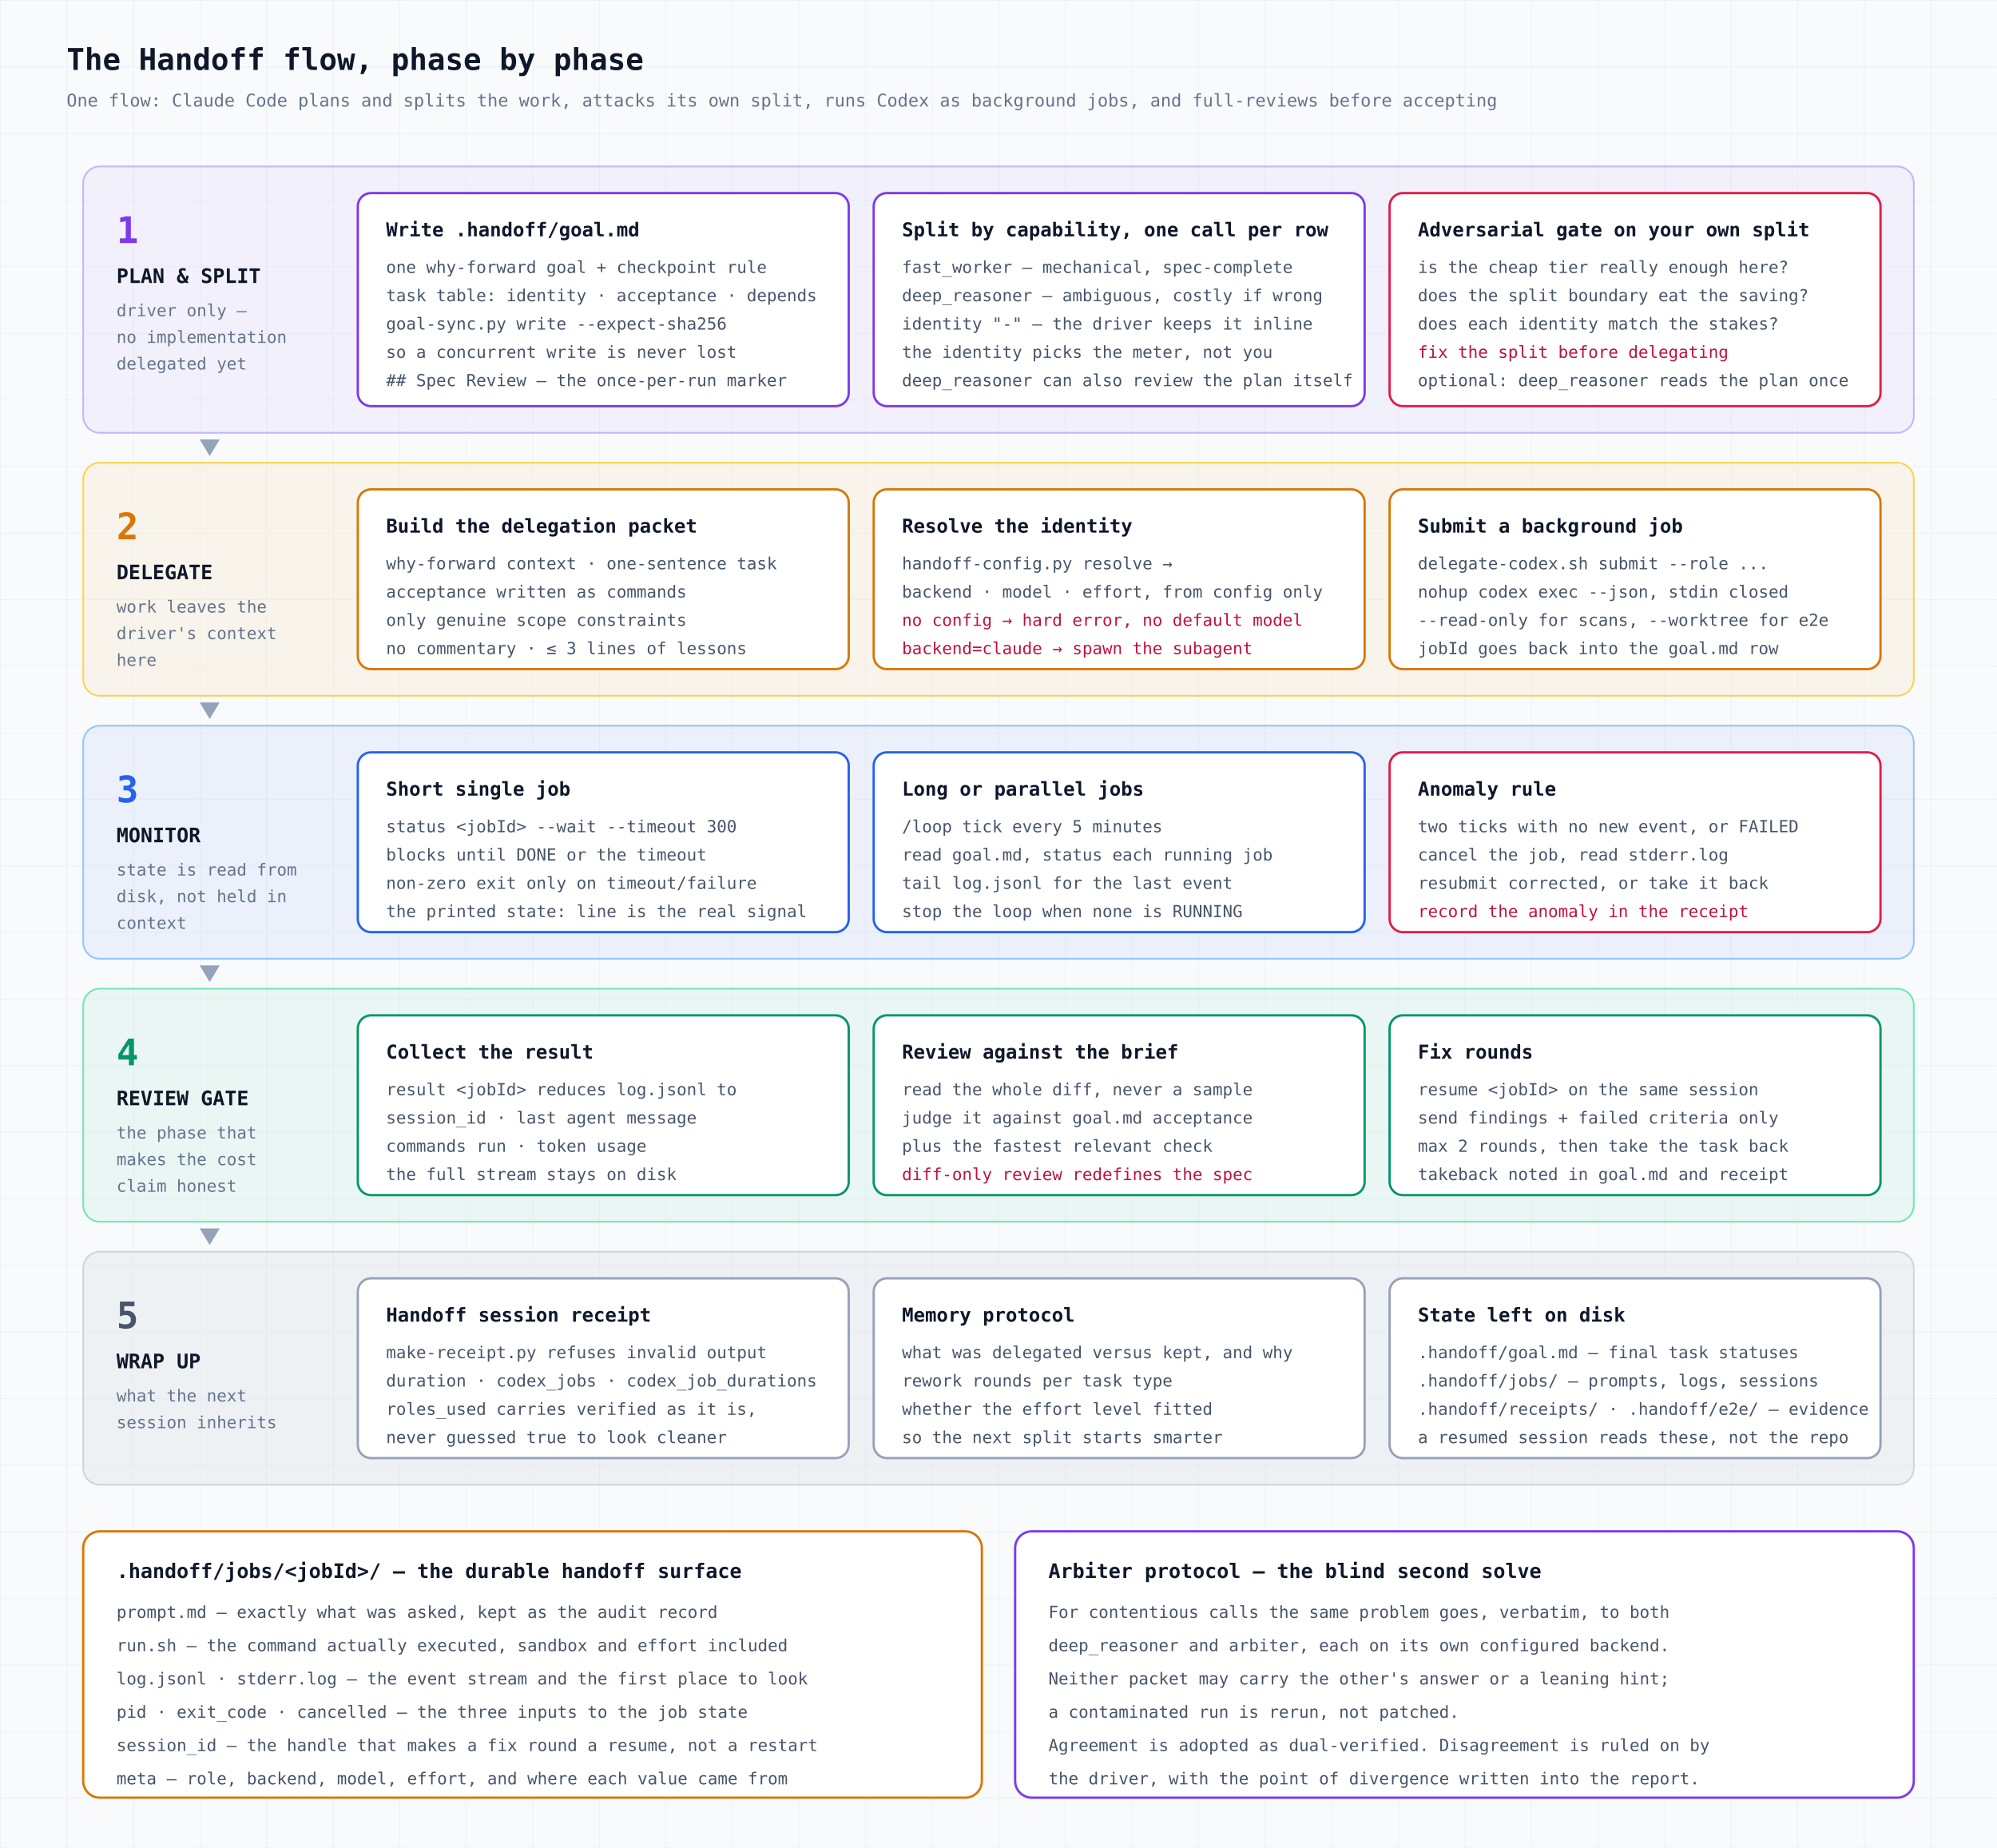
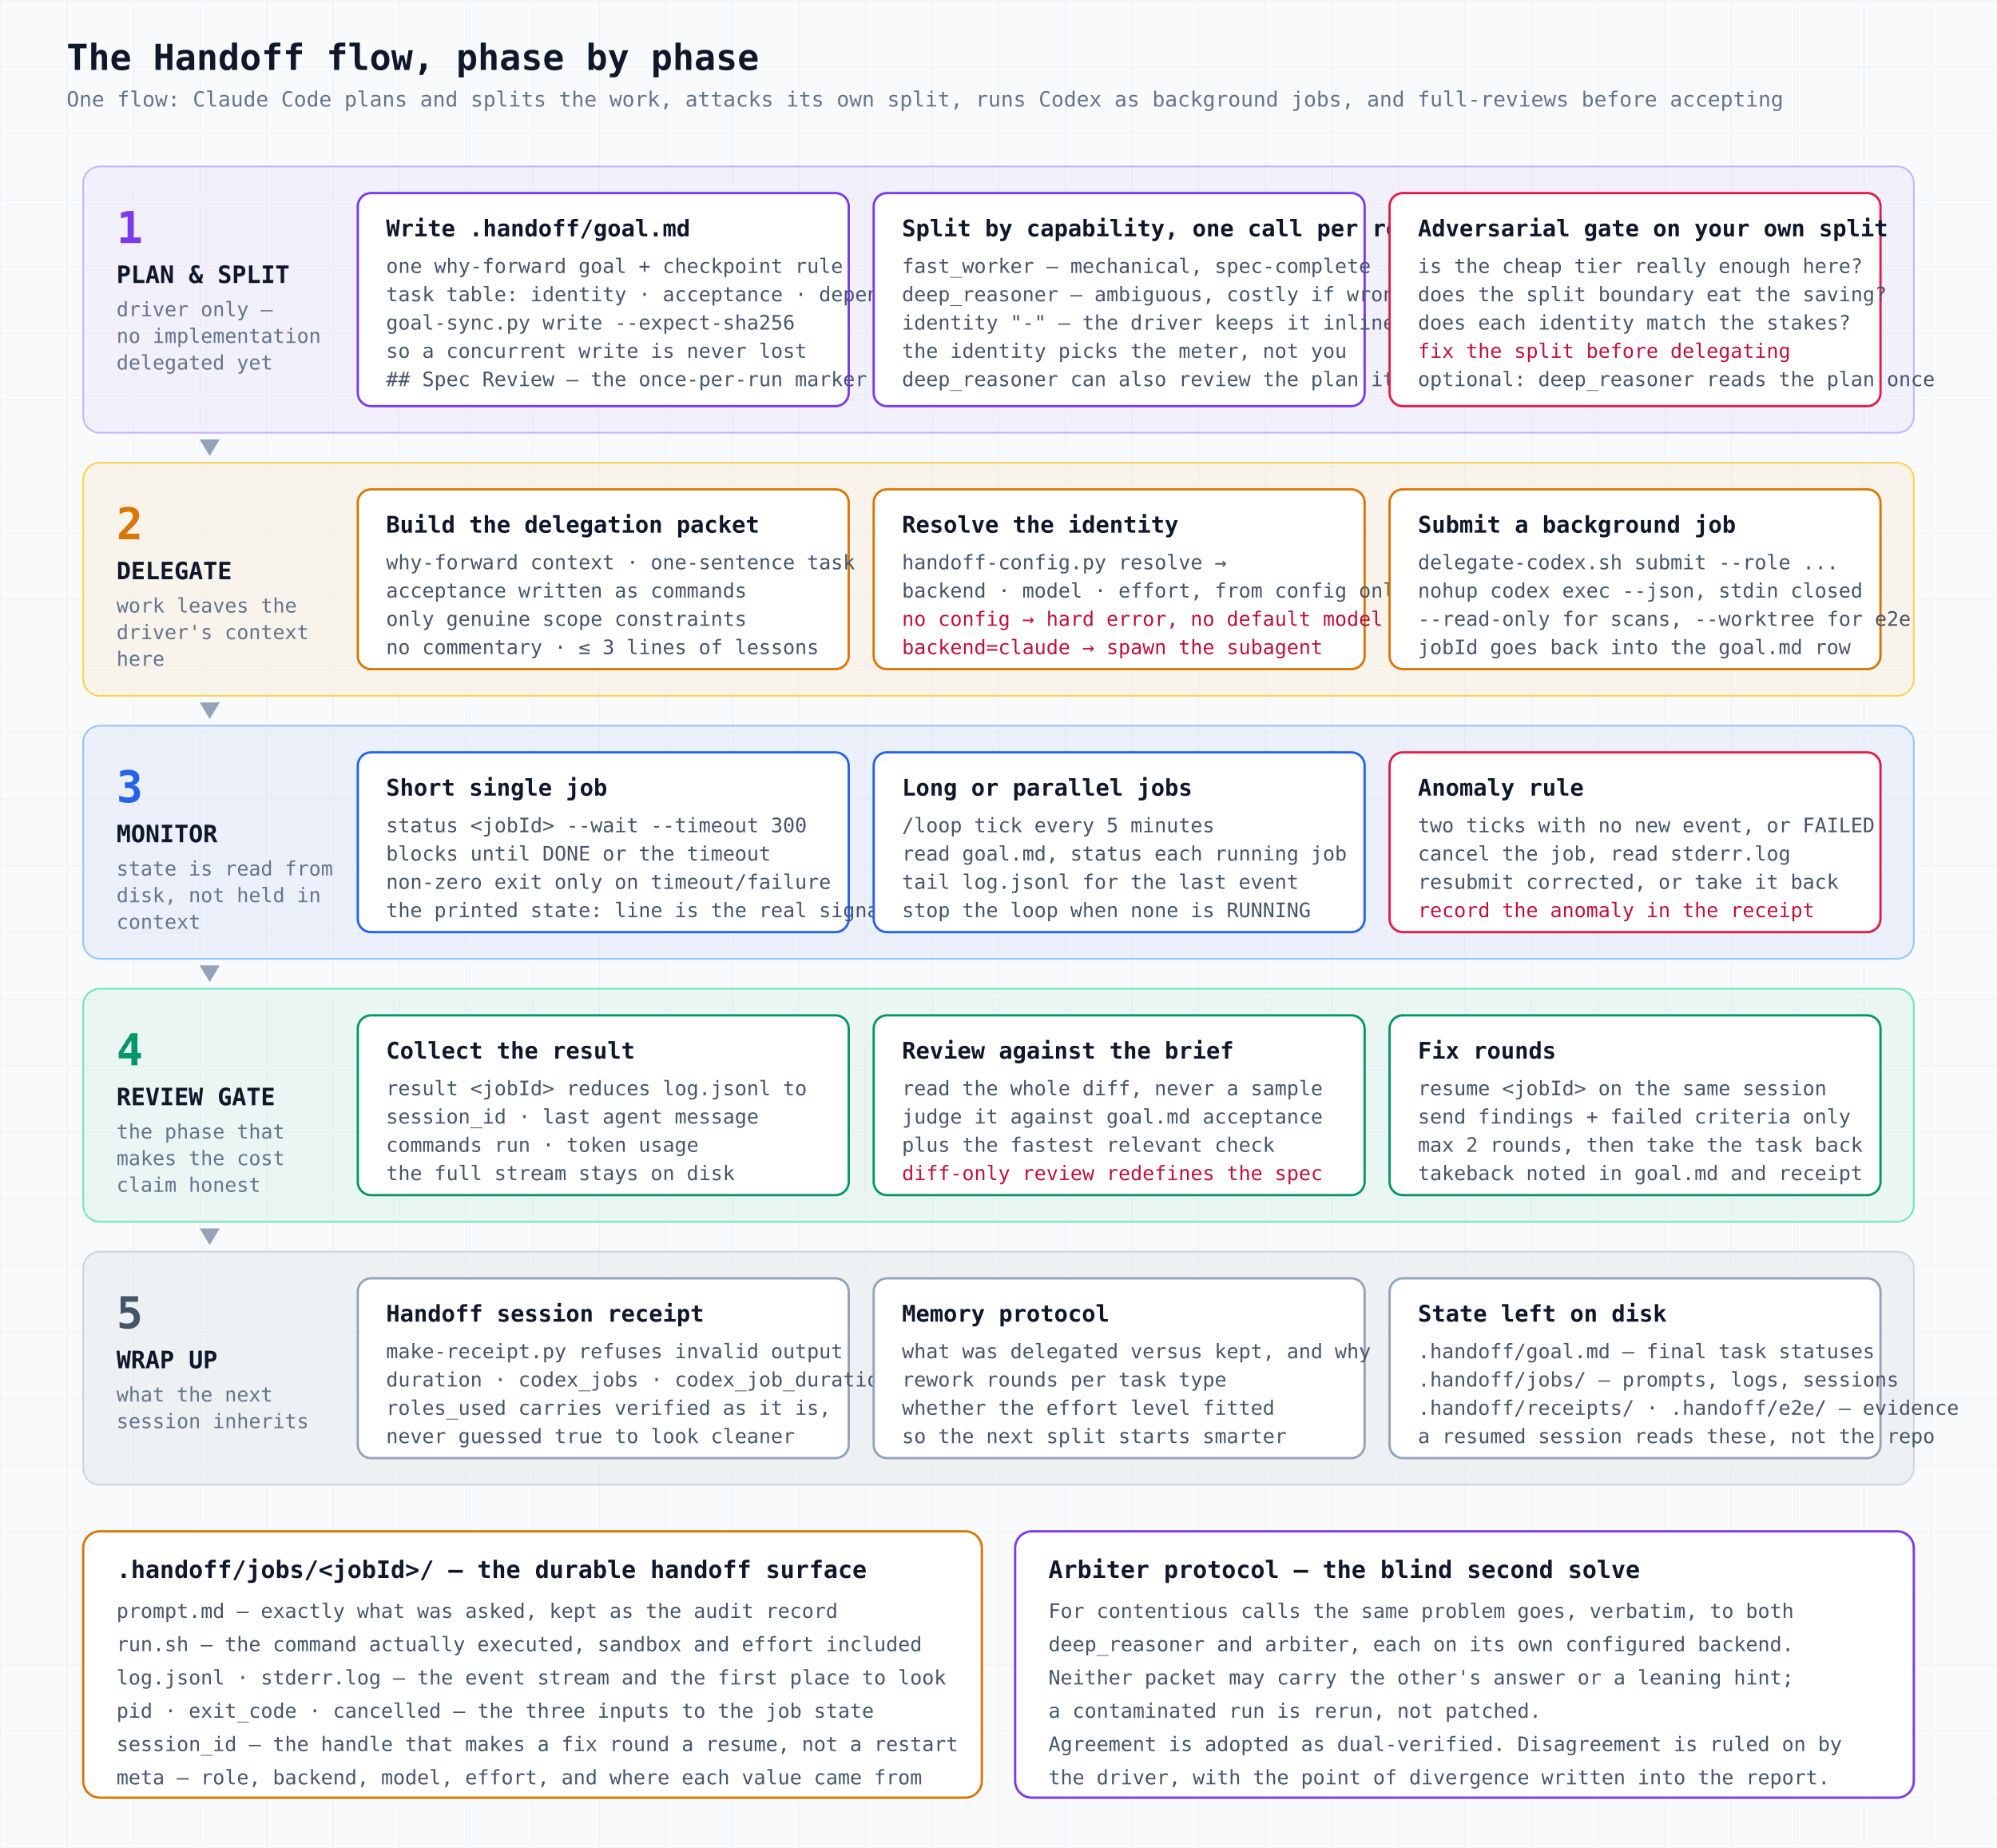
<svg xmlns="http://www.w3.org/2000/svg" viewBox="0 0 1200 1110">
  <style>
    text { font-family: 'JetBrains Mono', 'SF Mono', 'Cascadia Code', ui-monospace, monospace; }
-     .title { font-size: 18px; font-weight: 700; fill: #0f172a; }
-     .subtitle { font-size: 10.5px; fill: #64748b; }
-     .bandnum { font-size: 22px; font-weight: 700; }
-     .bandname { font-size: 12px; font-weight: 700; fill: #0f172a; }
-     .bandsub { font-size: 10px; fill: #64748b; }
-     .cardtitle { font-size: 11.5px; font-weight: 700; fill: #0f172a; }
-     .line { font-size: 10px; fill: #475569; }
-     .warn { font-size: 10px; fill: #be123c; }
-     .cardhead { font-size: 12px; font-weight: 700; fill: #0f172a; }
+     .title { font-size: 21.6px; font-weight: 700; fill: #0f172a; }
+     .subtitle { font-size: 12.6px; fill: #64748b; }
+     .bandnum { font-size: 26.4px; font-weight: 700; }
+     .bandname { font-size: 14.4px; font-weight: 700; fill: #0f172a; }
+     .bandsub { font-size: 12px; fill: #64748b; }
+     .cardtitle { font-size: 13.8px; font-weight: 700; fill: #0f172a; }
+     .line { font-size: 12px; fill: #475569; }
+     .warn { font-size: 12px; fill: #be123c; }
+     .cardhead { font-size: 14.4px; font-weight: 700; fill: #0f172a; }
  </style>
  <defs>
    <pattern id="grid" width="40" height="40" patternUnits="userSpaceOnUse">
      <path d="M 40 0 L 0 0 0 40" fill="none" stroke="#e6ebf2" stroke-width="0.5" />
    </pattern>
  </defs>
  <rect width="1200" height="1110" fill="#f8fafc" />
  <rect width="1200" height="1110" fill="url(#grid)" />
  <text x="40" y="42" class="title">The Handoff flow, phase by phase</text>
  <text x="40" y="64" class="subtitle">One flow: Claude Code plans and splits the work, attacks its own split, runs Codex as background jobs, and full-reviews before accepting</text>
  <rect x="50" y="100" width="1100" height="160" rx="10" fill="rgba(139,92,246,0.06)" stroke="#c4b5fd" stroke-width="1" />
  <text x="70" y="146" class="bandnum" fill="#7c3aed">1</text>
  <text x="70" y="170" class="bandname">PLAN &amp; SPLIT</text>
  <text x="70" y="190" class="bandsub">driver only —</text>
  <text x="70" y="206" class="bandsub">no implementation</text>
  <text x="70" y="222" class="bandsub">delegated yet</text>
  <rect x="215" y="116" width="295" height="128" rx="8" fill="#ffffff" stroke="#7c3aed" stroke-width="1.4" />
  <text x="232" y="142" class="cardtitle">Write .handoff/goal.md</text>
  <text x="232" y="164" class="line">one why-forward goal + checkpoint rule</text>
  <text x="232" y="181" class="line">task table: identity · acceptance · depends</text>
  <text x="232" y="198" class="line">goal-sync.py write --expect-sha256</text>
  <text x="232" y="215" class="line">so a concurrent write is never lost</text>
  <text x="232" y="232" class="line">## Spec Review — the once-per-run marker</text>
  <rect x="525" y="116" width="295" height="128" rx="8" fill="#ffffff" stroke="#7c3aed" stroke-width="1.4" />
  <text x="542" y="142" class="cardtitle">Split by capability, one call per row</text>
  <text x="542" y="164" class="line">fast_worker — mechanical, spec-complete</text>
  <text x="542" y="181" class="line">deep_reasoner — ambiguous, costly if wrong</text>
  <text x="542" y="198" class="line">identity "-" — the driver keeps it inline</text>
  <text x="542" y="215" class="line">the identity picks the meter, not you</text>
  <text x="542" y="232" class="line">deep_reasoner can also review the plan itself</text>
  <rect x="835" y="116" width="295" height="128" rx="8" fill="#ffffff" stroke="#e11d48" stroke-width="1.4" />
  <text x="852" y="142" class="cardtitle">Adversarial gate on your own split</text>
  <text x="852" y="164" class="line">is the cheap tier really enough here?</text>
  <text x="852" y="181" class="line">does the split boundary eat the saving?</text>
  <text x="852" y="198" class="line">does each identity match the stakes?</text>
  <text x="852" y="215" class="warn">fix the split before delegating</text>
  <text x="852" y="232" class="line">optional: deep_reasoner reads the plan once</text>
  <polygon points="120,264 132,264 126,274" fill="#94a3b8" />
  <rect x="50" y="278" width="1100" height="140" rx="10" fill="rgba(245,158,11,0.07)" stroke="#fcd34d" stroke-width="1" />
  <text x="70" y="324" class="bandnum" fill="#d97706">2</text>
  <text x="70" y="348" class="bandname">DELEGATE</text>
  <text x="70" y="368" class="bandsub">work leaves the</text>
  <text x="70" y="384" class="bandsub">driver's context</text>
  <text x="70" y="400" class="bandsub">here</text>
  <rect x="215" y="294" width="295" height="108" rx="8" fill="#ffffff" stroke="#d97706" stroke-width="1.4" />
  <text x="232" y="320" class="cardtitle">Build the delegation packet</text>
  <text x="232" y="342" class="line">why-forward context · one-sentence task</text>
  <text x="232" y="359" class="line">acceptance written as commands</text>
  <text x="232" y="376" class="line">only genuine scope constraints</text>
  <text x="232" y="393" class="line">no commentary · ≤ 3 lines of lessons</text>
  <rect x="525" y="294" width="295" height="108" rx="8" fill="#ffffff" stroke="#d97706" stroke-width="1.4" />
  <text x="542" y="320" class="cardtitle">Resolve the identity</text>
  <text x="542" y="342" class="line">handoff-config.py resolve →</text>
  <text x="542" y="359" class="line">backend · model · effort, from config only</text>
  <text x="542" y="376" class="warn">no config → hard error, no default model</text>
  <text x="542" y="393" class="warn">backend=claude → spawn the subagent</text>
  <rect x="835" y="294" width="295" height="108" rx="8" fill="#ffffff" stroke="#d97706" stroke-width="1.4" />
  <text x="852" y="320" class="cardtitle">Submit a background job</text>
  <text x="852" y="342" class="line">delegate-codex.sh submit --role ...</text>
  <text x="852" y="359" class="line">nohup codex exec --json, stdin closed</text>
  <text x="852" y="376" class="line">--read-only for scans, --worktree for e2e</text>
  <text x="852" y="393" class="line">jobId goes back into the goal.md row</text>
  <polygon points="120,422 132,422 126,432" fill="#94a3b8" />
  <rect x="50" y="436" width="1100" height="140" rx="10" fill="rgba(37,99,235,0.06)" stroke="#93c5fd" stroke-width="1" />
  <text x="70" y="482" class="bandnum" fill="#2563eb">3</text>
  <text x="70" y="506" class="bandname">MONITOR</text>
  <text x="70" y="526" class="bandsub">state is read from</text>
  <text x="70" y="542" class="bandsub">disk, not held in</text>
  <text x="70" y="558" class="bandsub">context</text>
  <rect x="215" y="452" width="295" height="108" rx="8" fill="#ffffff" stroke="#2563eb" stroke-width="1.4" />
  <text x="232" y="478" class="cardtitle">Short single job</text>
  <text x="232" y="500" class="line">status &lt;jobId&gt; --wait --timeout 300</text>
  <text x="232" y="517" class="line">blocks until DONE or the timeout</text>
  <text x="232" y="534" class="line">non-zero exit only on timeout/failure</text>
  <text x="232" y="551" class="line">the printed state: line is the real signal</text>
  <rect x="525" y="452" width="295" height="108" rx="8" fill="#ffffff" stroke="#2563eb" stroke-width="1.4" />
  <text x="542" y="478" class="cardtitle">Long or parallel jobs</text>
  <text x="542" y="500" class="line">/loop tick every 5 minutes</text>
  <text x="542" y="517" class="line">read goal.md, status each running job</text>
  <text x="542" y="534" class="line">tail log.jsonl for the last event</text>
  <text x="542" y="551" class="line">stop the loop when none is RUNNING</text>
  <rect x="835" y="452" width="295" height="108" rx="8" fill="#ffffff" stroke="#e11d48" stroke-width="1.4" />
  <text x="852" y="478" class="cardtitle">Anomaly rule</text>
  <text x="852" y="500" class="line">two ticks with no new event, or FAILED</text>
  <text x="852" y="517" class="line">cancel the job, read stderr.log</text>
  <text x="852" y="534" class="line">resubmit corrected, or take it back</text>
  <text x="852" y="551" class="warn">record the anomaly in the receipt</text>
  <polygon points="120,580 132,580 126,590" fill="#94a3b8" />
  <rect x="50" y="594" width="1100" height="140" rx="10" fill="rgba(16,185,129,0.06)" stroke="#6ee7b7" stroke-width="1" />
  <text x="70" y="640" class="bandnum" fill="#059669">4</text>
  <text x="70" y="664" class="bandname">REVIEW GATE</text>
  <text x="70" y="684" class="bandsub">the phase that</text>
  <text x="70" y="700" class="bandsub">makes the cost</text>
  <text x="70" y="716" class="bandsub">claim honest</text>
  <rect x="215" y="610" width="295" height="108" rx="8" fill="#ffffff" stroke="#059669" stroke-width="1.4" />
  <text x="232" y="636" class="cardtitle">Collect the result</text>
  <text x="232" y="658" class="line">result &lt;jobId&gt; reduces log.jsonl to</text>
  <text x="232" y="675" class="line">session_id · last agent message</text>
  <text x="232" y="692" class="line">commands run · token usage</text>
  <text x="232" y="709" class="line">the full stream stays on disk</text>
  <rect x="525" y="610" width="295" height="108" rx="8" fill="#ffffff" stroke="#059669" stroke-width="1.4" />
  <text x="542" y="636" class="cardtitle">Review against the brief</text>
  <text x="542" y="658" class="line">read the whole diff, never a sample</text>
  <text x="542" y="675" class="line">judge it against goal.md acceptance</text>
  <text x="542" y="692" class="line">plus the fastest relevant check</text>
  <text x="542" y="709" class="warn">diff-only review redefines the spec</text>
  <rect x="835" y="610" width="295" height="108" rx="8" fill="#ffffff" stroke="#059669" stroke-width="1.4" />
  <text x="852" y="636" class="cardtitle">Fix rounds</text>
  <text x="852" y="658" class="line">resume &lt;jobId&gt; on the same session</text>
  <text x="852" y="675" class="line">send findings + failed criteria only</text>
  <text x="852" y="692" class="line">max 2 rounds, then take the task back</text>
  <text x="852" y="709" class="line">takeback noted in goal.md and receipt</text>
  <polygon points="120,738 132,738 126,748" fill="#94a3b8" />
  <rect x="50" y="752" width="1100" height="140" rx="10" fill="rgba(100,116,139,0.07)" stroke="#cbd5e1" stroke-width="1" />
  <text x="70" y="798" class="bandnum" fill="#475569">5</text>
  <text x="70" y="822" class="bandname">WRAP UP</text>
  <text x="70" y="842" class="bandsub">what the next</text>
  <text x="70" y="858" class="bandsub">session inherits</text>
  <rect x="215" y="768" width="295" height="108" rx="8" fill="#ffffff" stroke="#94a3b8" stroke-width="1.4" />
  <text x="232" y="794" class="cardtitle">Handoff session receipt</text>
  <text x="232" y="816" class="line">make-receipt.py refuses invalid output</text>
  <text x="232" y="833" class="line">duration · codex_jobs · codex_job_durations</text>
  <text x="232" y="850" class="line">roles_used carries verified as it is,</text>
  <text x="232" y="867" class="line">never guessed true to look cleaner</text>
  <rect x="525" y="768" width="295" height="108" rx="8" fill="#ffffff" stroke="#94a3b8" stroke-width="1.4" />
  <text x="542" y="794" class="cardtitle">Memory protocol</text>
  <text x="542" y="816" class="line">what was delegated versus kept, and why</text>
  <text x="542" y="833" class="line">rework rounds per task type</text>
  <text x="542" y="850" class="line">whether the effort level fitted</text>
  <text x="542" y="867" class="line">so the next split starts smarter</text>
  <rect x="835" y="768" width="295" height="108" rx="8" fill="#ffffff" stroke="#94a3b8" stroke-width="1.4" />
  <text x="852" y="794" class="cardtitle">State left on disk</text>
  <text x="852" y="816" class="line">.handoff/goal.md — final task statuses</text>
  <text x="852" y="833" class="line">.handoff/jobs/ — prompts, logs, sessions</text>
  <text x="852" y="850" class="line">.handoff/receipts/ · .handoff/e2e/ — evidence</text>
  <text x="852" y="867" class="line">a resumed session reads these, not the repo</text>
  <rect x="50" y="920" width="540" height="160" rx="10" fill="#ffffff" stroke="#d97706" stroke-width="1.4" />
  <text x="70" y="948" class="cardhead">.handoff/jobs/&lt;jobId&gt;/ — the durable handoff surface</text>
  <text x="70" y="972" class="line">prompt.md — exactly what was asked, kept as the audit record</text>
  <text x="70" y="992" class="line">run.sh — the command actually executed, sandbox and effort included</text>
  <text x="70" y="1012" class="line">log.jsonl · stderr.log — the event stream and the first place to look</text>
  <text x="70" y="1032" class="line">pid · exit_code · cancelled — the three inputs to the job state</text>
  <text x="70" y="1052" class="line">session_id — the handle that makes a fix round a resume, not a restart</text>
  <text x="70" y="1072" class="line">meta — role, backend, model, effort, and where each value came from</text>
  <rect x="610" y="920" width="540" height="160" rx="10" fill="#ffffff" stroke="#7c3aed" stroke-width="1.4" />
  <text x="630" y="948" class="cardhead">Arbiter protocol — the blind second solve</text>
  <text x="630" y="972" class="line">For contentious calls the same problem goes, verbatim, to both</text>
  <text x="630" y="992" class="line">deep_reasoner and arbiter, each on its own configured backend.</text>
  <text x="630" y="1012" class="line">Neither packet may carry the other's answer or a leaning hint;</text>
  <text x="630" y="1032" class="line">a contaminated run is rerun, not patched.</text>
  <text x="630" y="1052" class="line">Agreement is adopted as dual-verified. Disagreement is ruled on by</text>
  <text x="630" y="1072" class="line">the driver, with the point of divergence written into the report.</text>
</svg>
